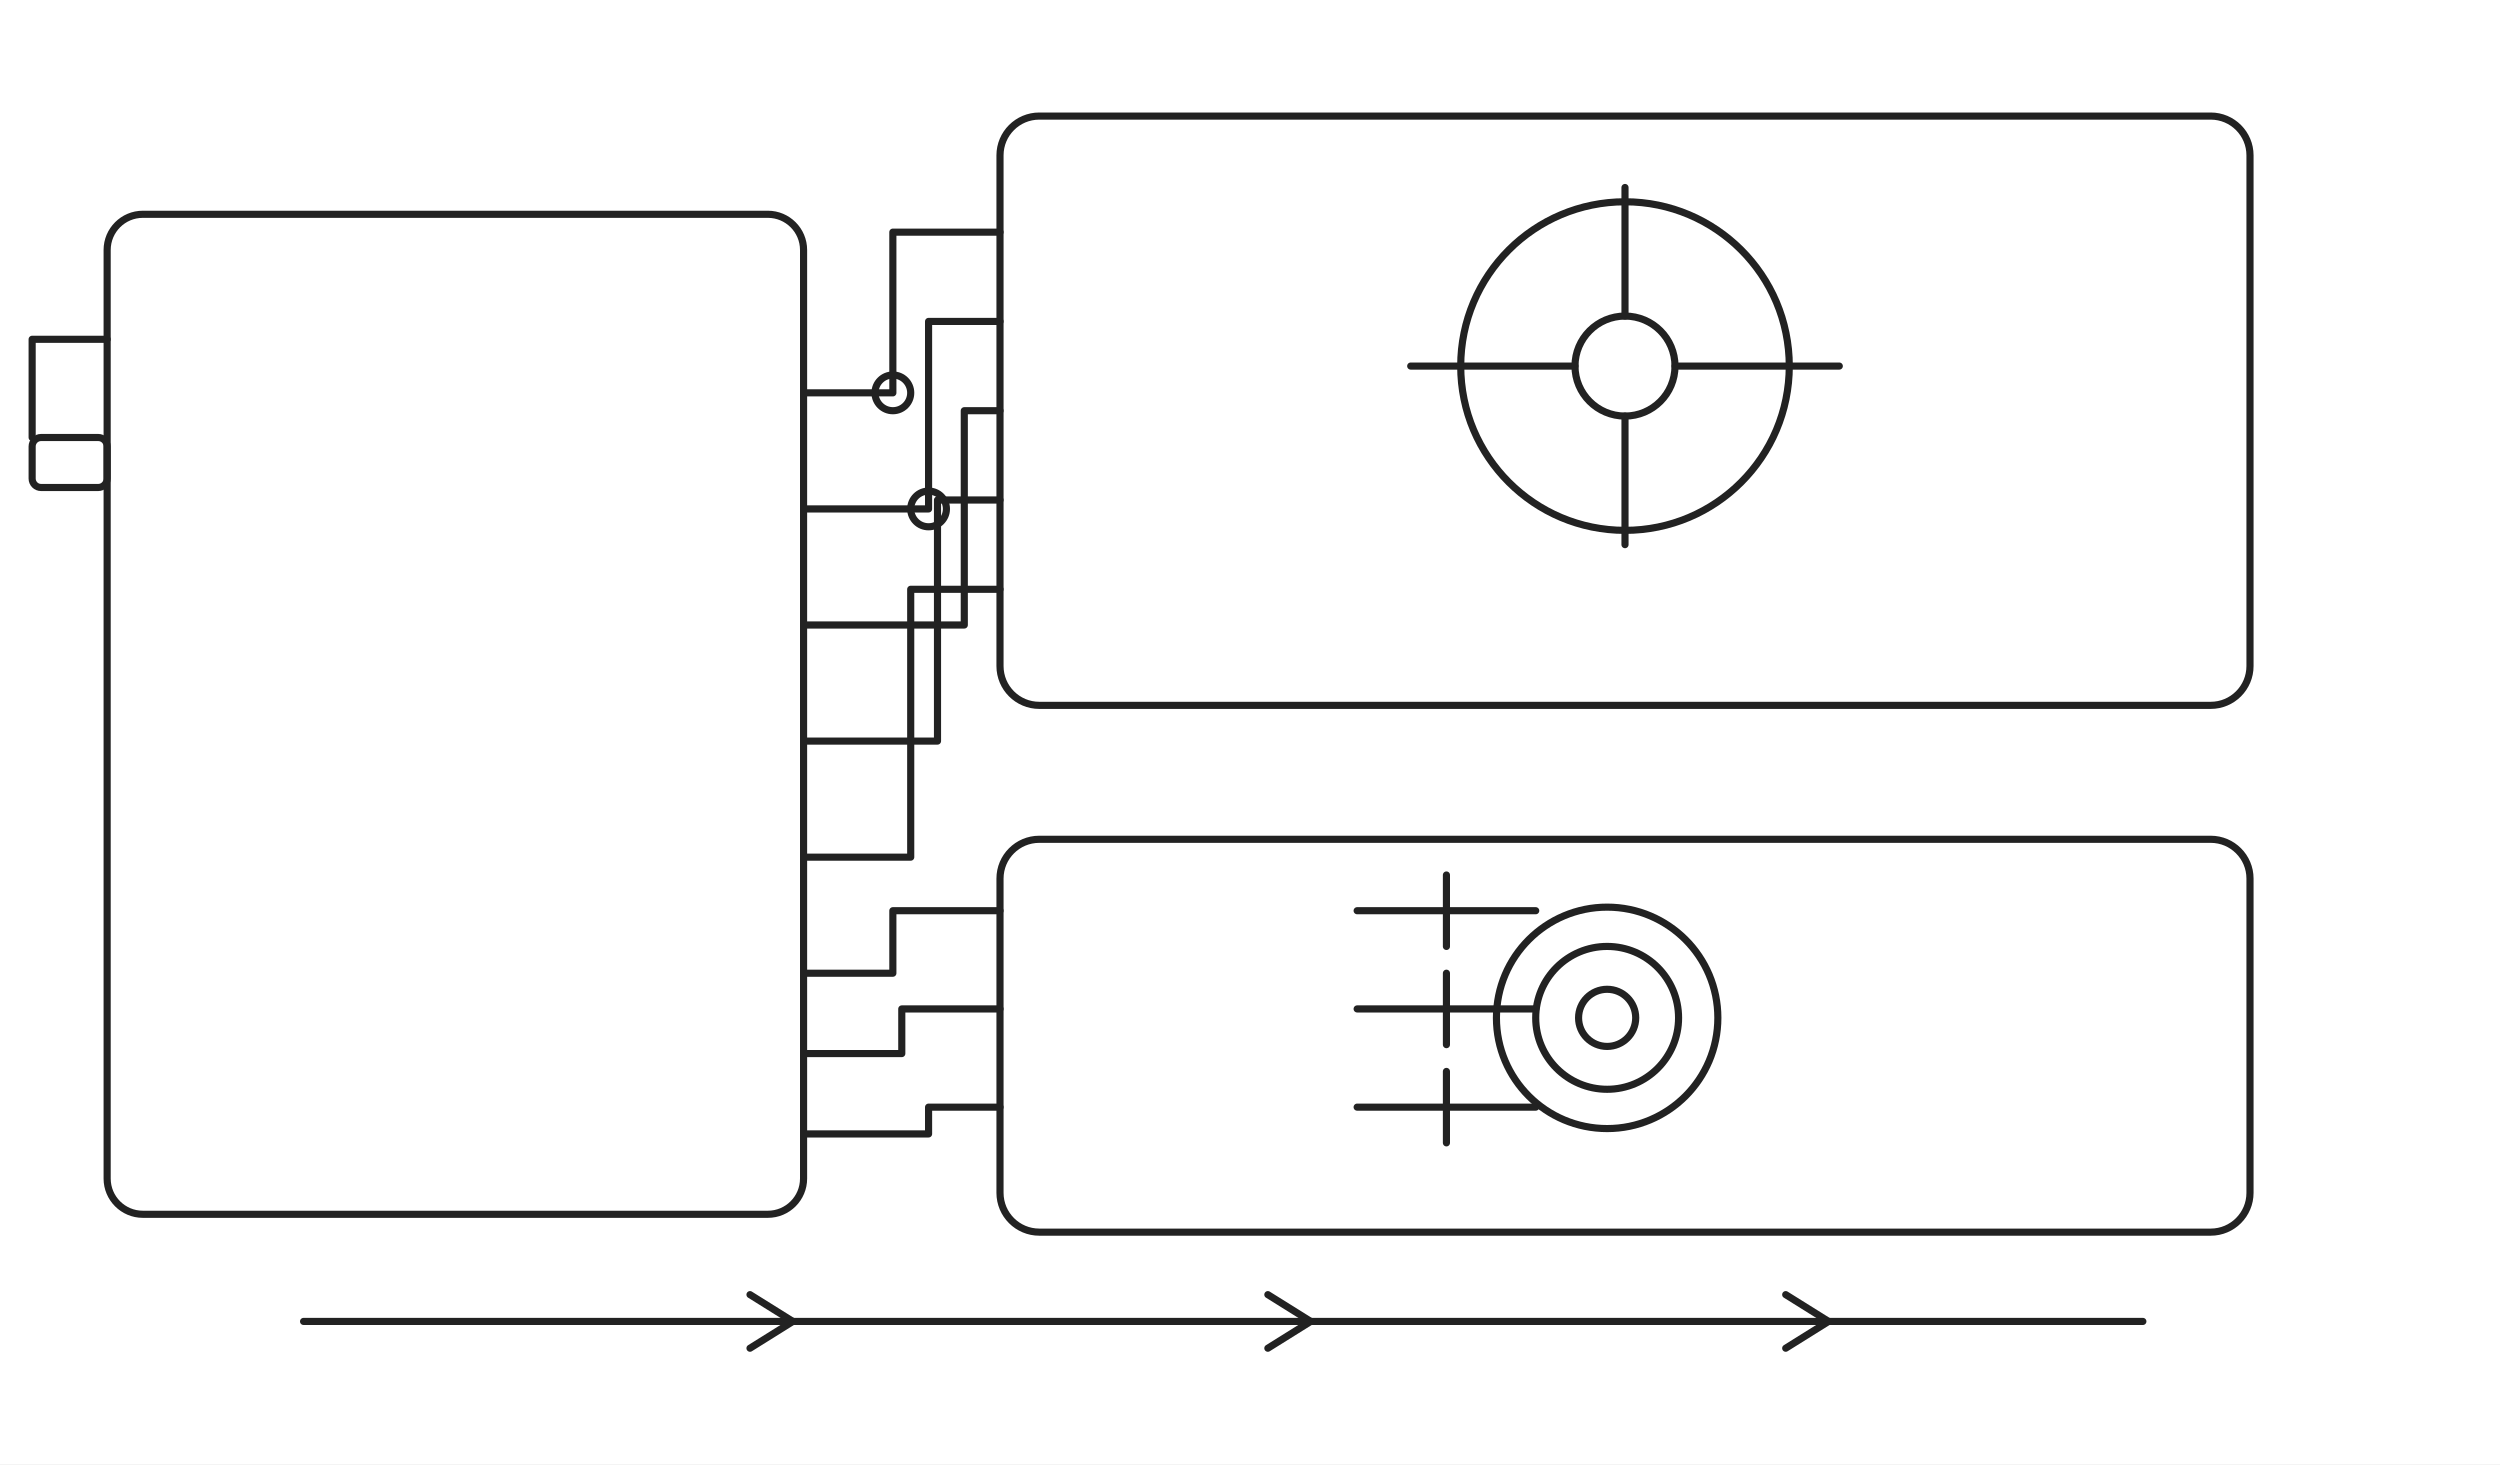
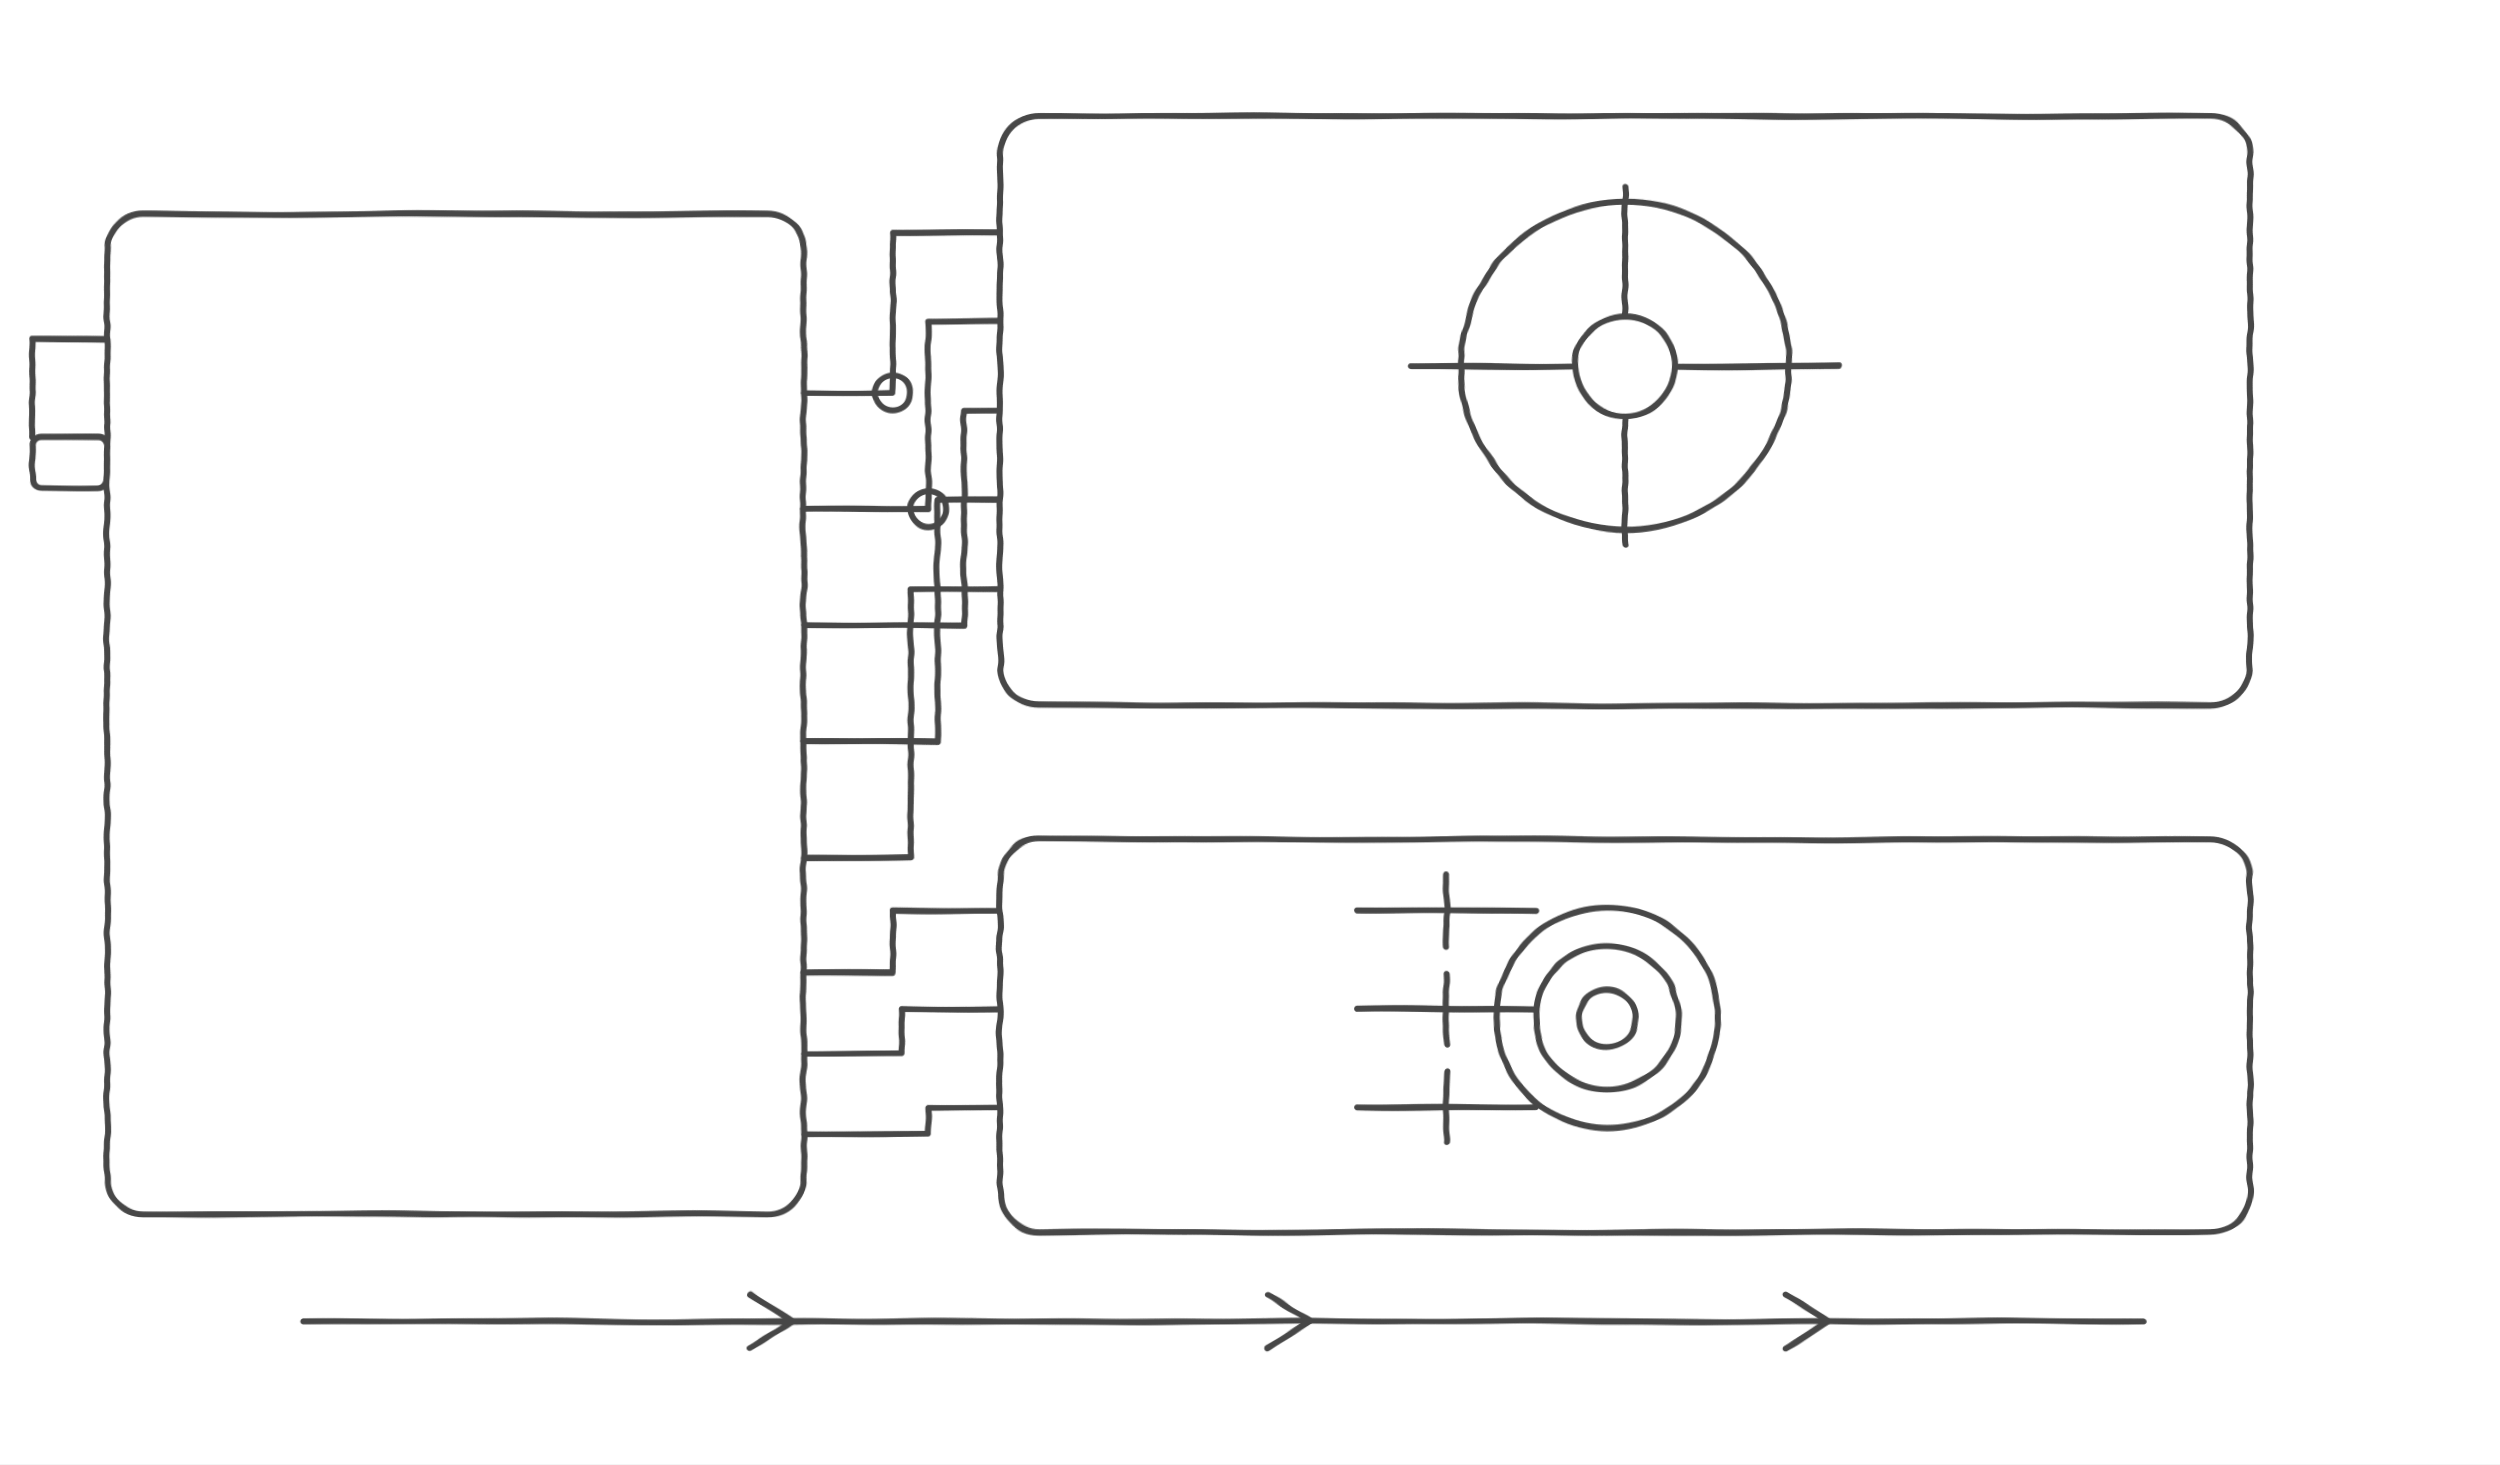
<svg xmlns="http://www.w3.org/2000/svg" width="1400" height="820" viewBox="0 0 1400 820" role="img" aria-labelledby="title description">
+   <defs>
+     <filter id="pencil" x="-3%" y="-3%" width="106%" height="106%">
+       <feTurbulence type="fractalNoise" baseFrequency="0.012 0.08" numOctaves="2" seed="31" result="grain" />
+       <feDisplacementMap in="SourceGraphic" in2="grain" scale="2.2" xChannelSelector="R" yChannelSelector="G" />
+     </filter>
+   </defs>
  <rect width="1400" height="820" fill="#fff" />
-   <g fill="none" stroke="#222" stroke-width="4" stroke-linecap="round" stroke-linejoin="round">
+   <g fill="none" stroke="#333" stroke-width="3.4" stroke-linecap="round" opacity="0.9" filter="url(#pencil)" stroke-linejoin="round">
    <rect x="60" y="120" width="390" height="560" rx="20" />
    <path d="M60 190H18M18 190V245" />
    <rect x="18" y="245" width="42" height="28" rx="5" />
    <rect x="560" y="65" width="700" height="330" rx="22" />
    <circle cx="910" cy="205" r="92" />
    <circle cx="910" cy="205" r="28" />
    <path d="M910 177V105M882 205H790M938 205H1030M910 233V305" />
    <path d="M560 130H500V220H450M560 180H520V285H450" />
    <path d="M560 230H540V350H450M560 280H525V415H450" />
    <path d="M560 330H510V480H450" />
    <circle cx="500" cy="220" r="10" />
    <circle cx="520" cy="285" r="10" />
    <rect x="560" y="470" width="700" height="220" rx="22" />
    <circle cx="900" cy="570" r="62" />
    <circle cx="900" cy="570" r="40" />
    <circle cx="900" cy="570" r="16" />
    <path d="M560 510H500V545H450M560 565H505V590H450" />
    <path d="M560 620H520V635H450" />
    <path d="M760 510h100M760 565h100M760 620h100" />
    <path d="M810 490v40M810 545v40M810 600v40" />
    <path d="M170 740H1200" />
    <path d="M420 725l24 15-24 15M710 725l24 15-24 15M1000 725l24 15-24 15" />
  </g>
</svg>
